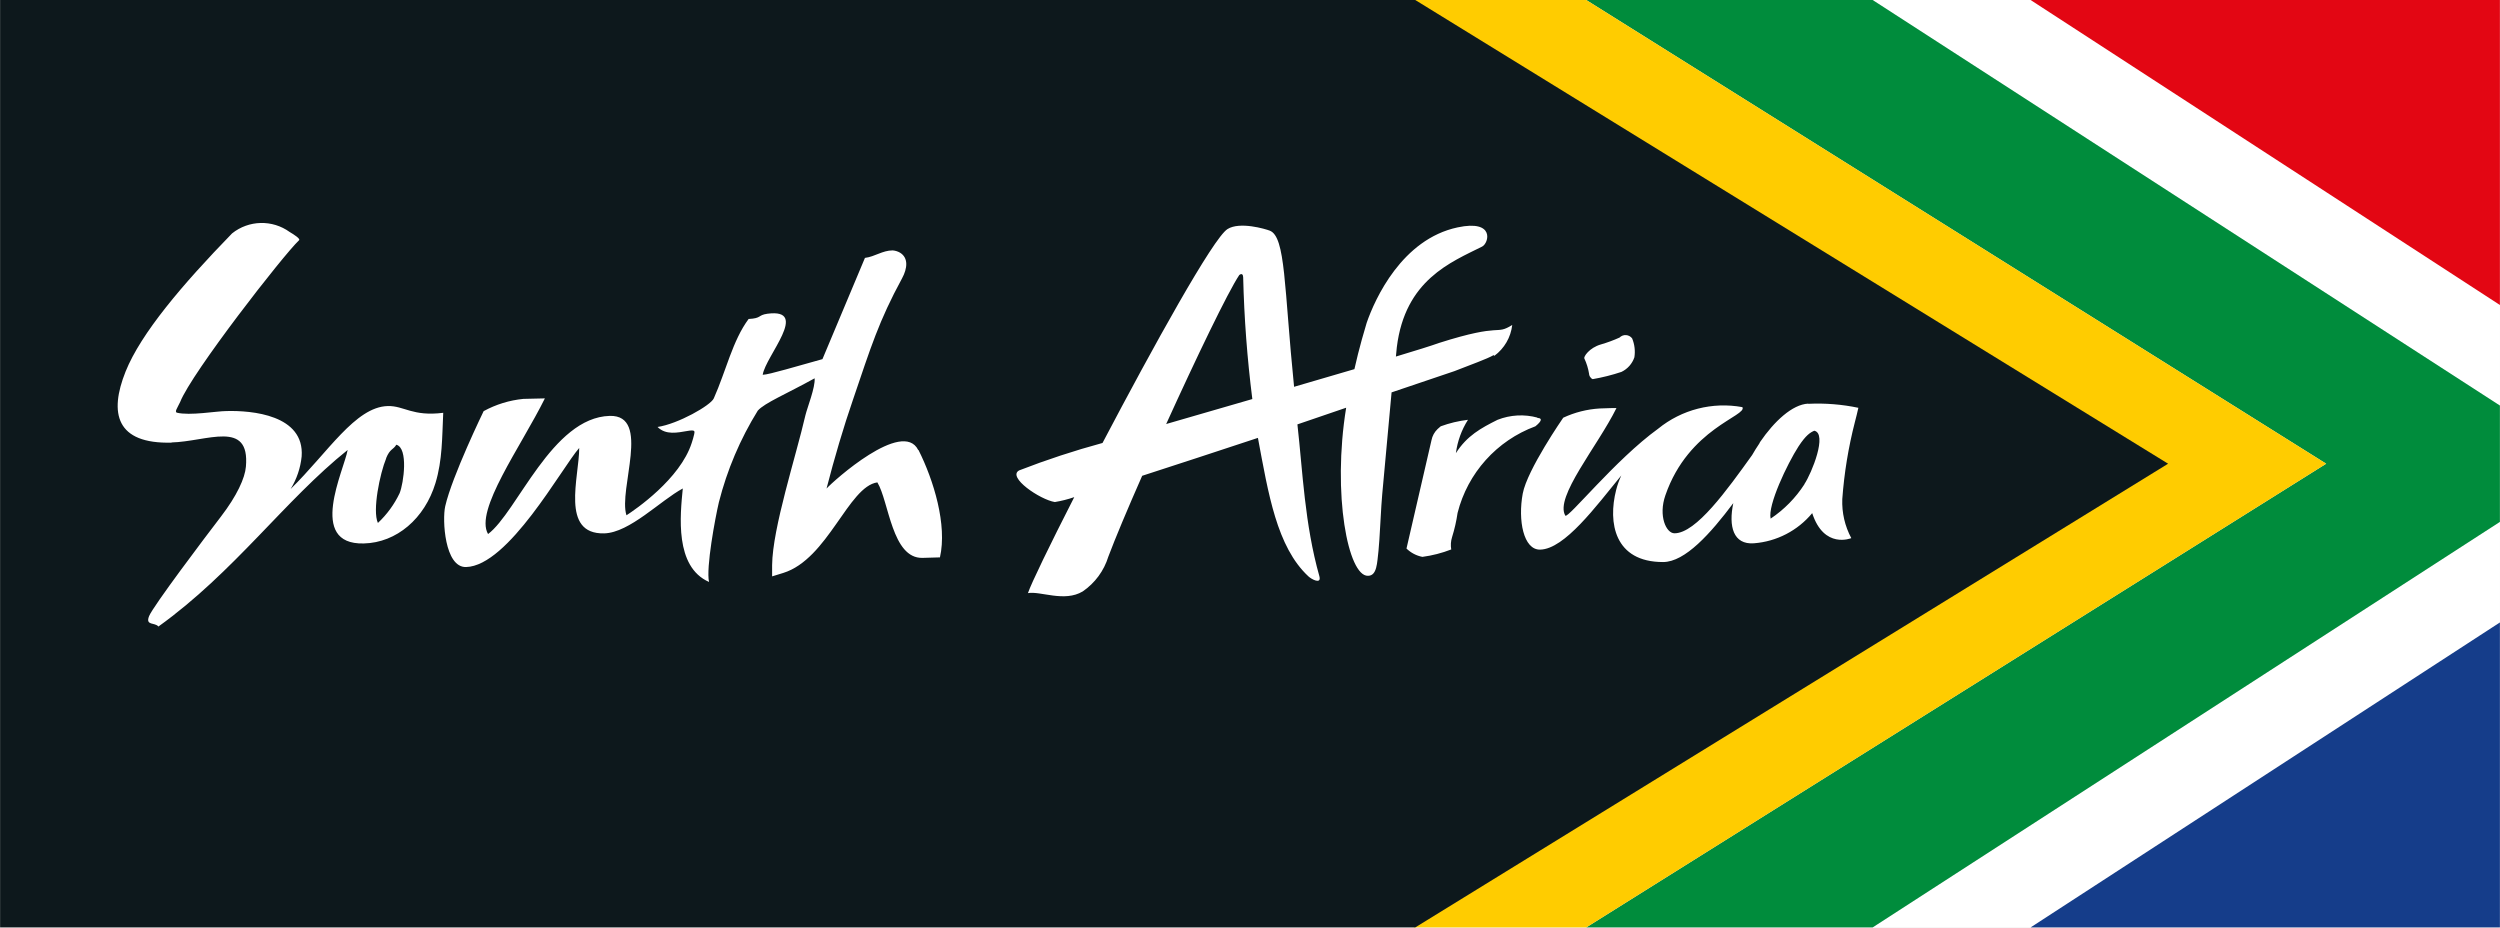
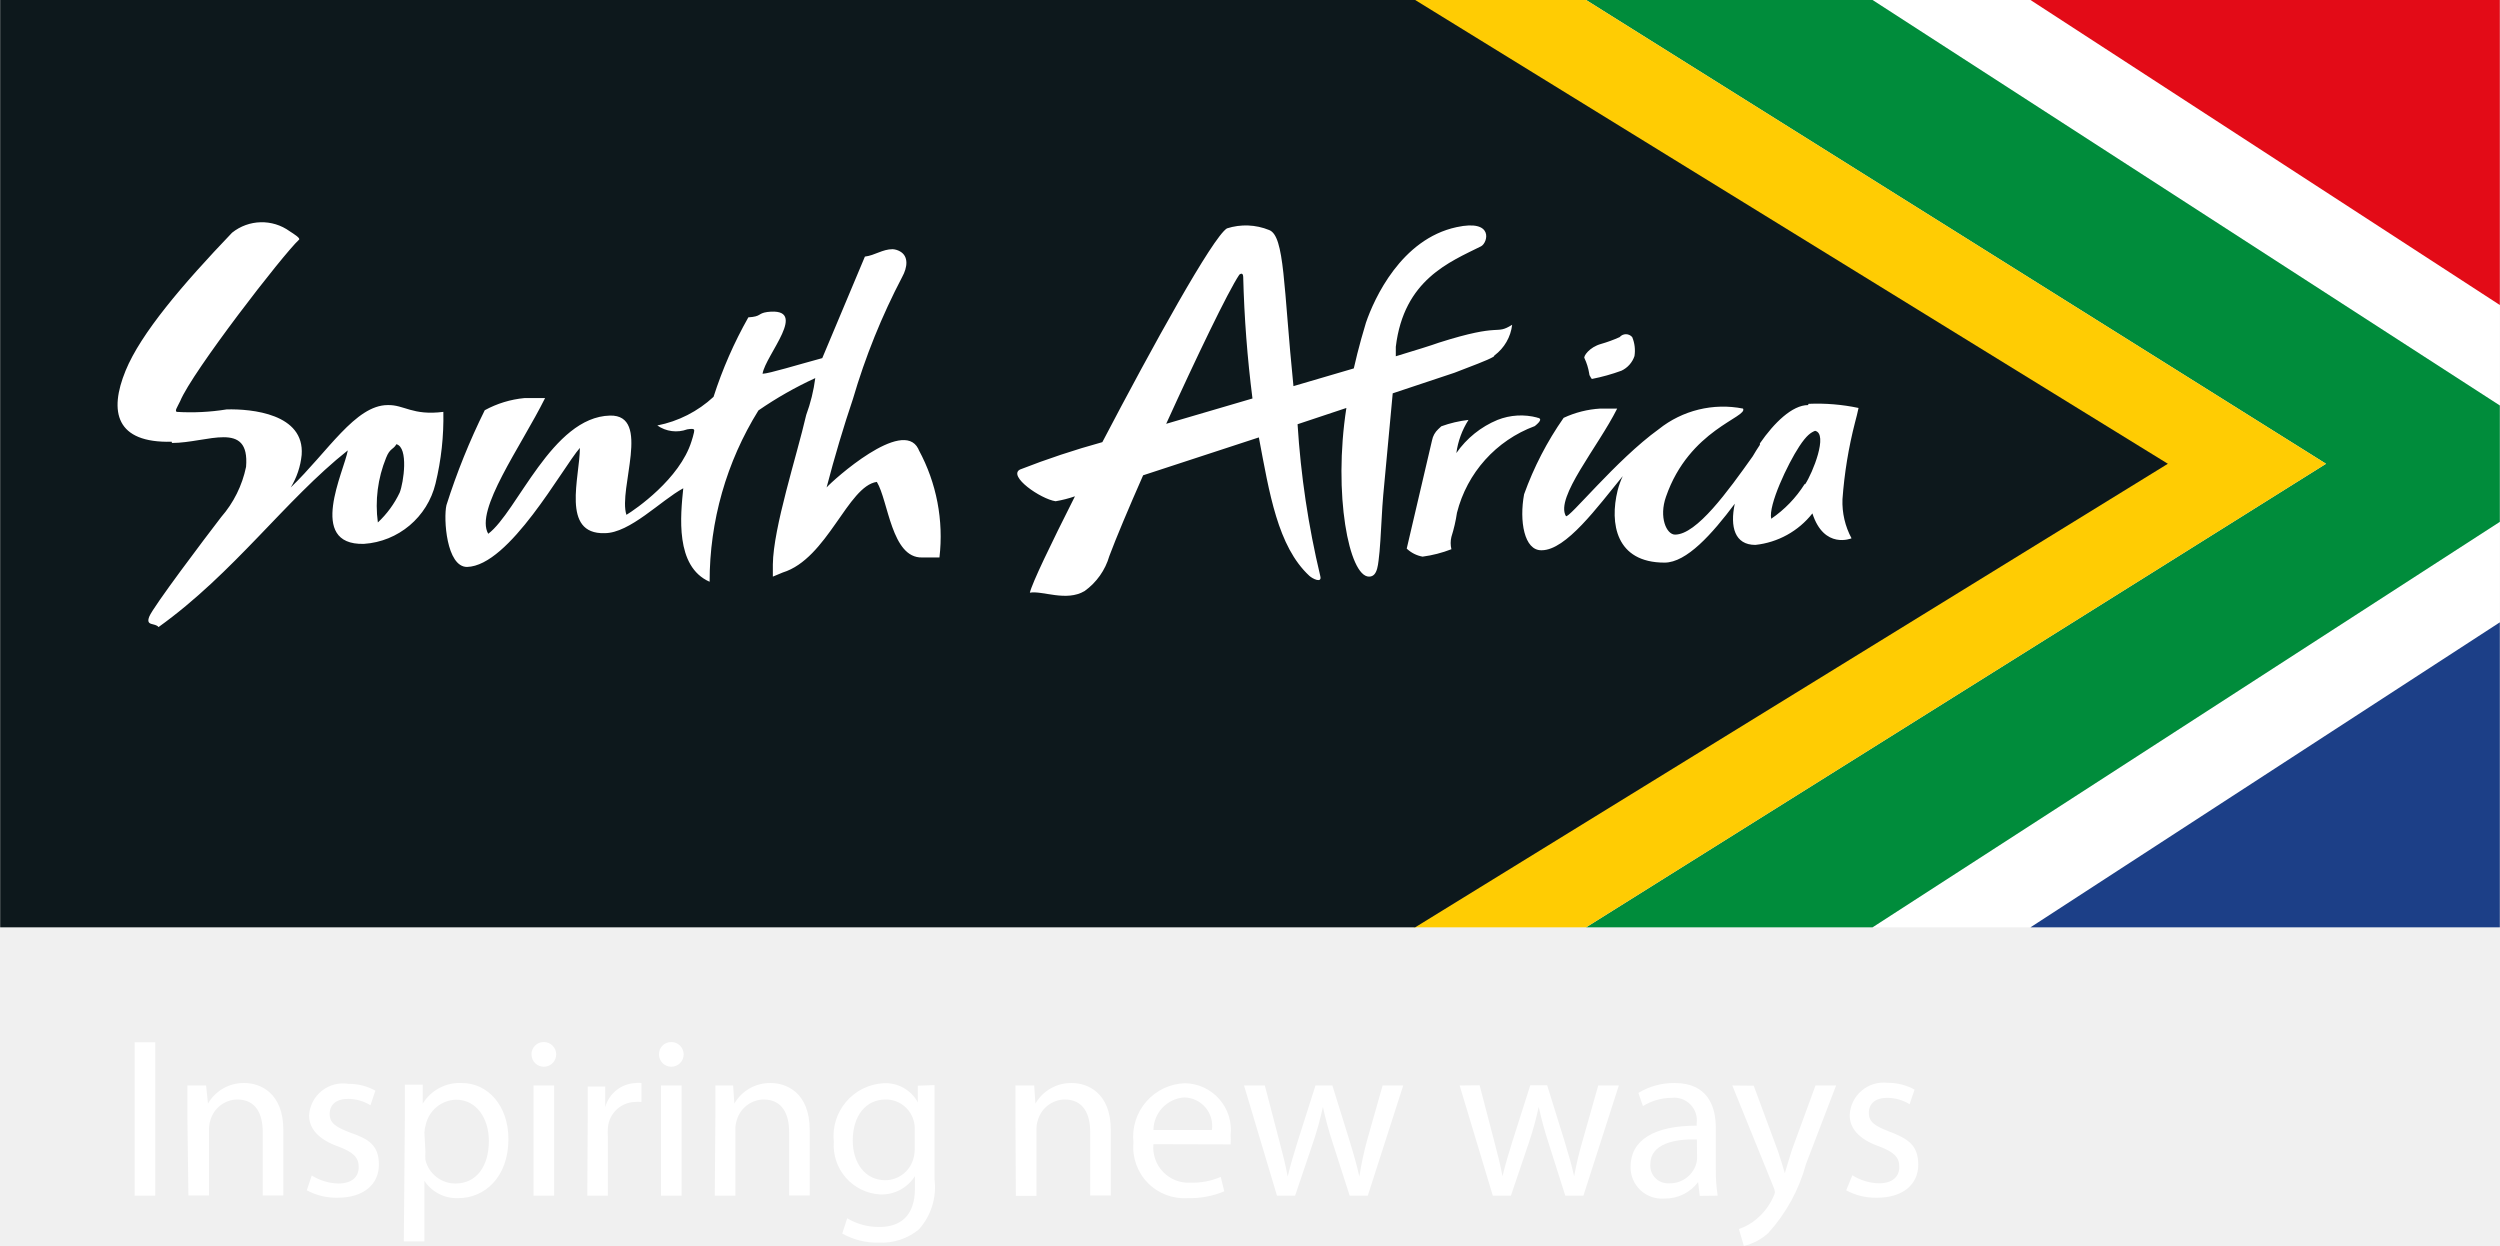
- <svg xmlns="http://www.w3.org/2000/svg" width="105.83mm" height="39.26mm" viewBox="0 0 300 111.3">
+ <svg xmlns="http://www.w3.org/2000/svg" width="42.82mm" height="21.34mm" viewBox="0 0 121.38 60.5">
  <defs>
-     <style>.a,.g{fill:#fff;}.b{fill:#008c3c;}.b,.c,.d,.e,.f,.g{fill-rule:evenodd;}.c{fill:#fc0;}.d{fill:#153d8a;}.e{fill:#e30613;}.f{fill:#0d181c;}</style>
+     <style>.a,.g{fill:#fff;}.b{fill:#008c3b;}.b,.c,.d,.e,.f,.g{fill-rule:evenodd;}.c{fill:#ffcc03;}.d{fill:#1c3f87;}.e{fill:#e30b17;}.f{fill:#0d181c;}</style>
  </defs>
-   <polygon class="a" points="224.73 0 300 48.67 300 36.6 243.68 0 224.73 0" />
-   <polygon class="a" points="243.68 111.3 300 74.7 300 62.63 224.72 111.3 243.68 111.3" />
-   <polygon class="b" points="279.15 55.65 190.35 111.3 224.72 111.3 300 62.63 300 48.67 224.72 0 190.35 0 279.15 55.65" />
-   <polygon class="c" points="259.98 55.65 169.63 111.3 190.35 111.3 279.15 55.65 190.35 0 169.63 0 259.98 55.65" />
-   <polygon class="d" points="300 111.3 300 74.7 243.68 111.3 300 111.3" />
-   <polygon class="e" points="300 0 243.68 0 300 36.6 300 0" />
-   <polygon class="f" points="0 111.3 169.83 111.3 260.18 55.65 169.83 0 0 0 0 111.3" />
-   <path class="g" d="M184.51,50.12a7.62,7.62,0,0,0-4.8.26c-2,1-3.67,1.91-5,4a9.8,9.8,0,0,1,1.45-4,14.31,14.31,0,0,0-3.27.78c-.12.12-.24.19-.38.33a2.52,2.52,0,0,0-.73,1.34l-3,13a3.76,3.76,0,0,0,1.91,1,15.1,15.1,0,0,0,3.46-.89,3.13,3.13,0,0,1,.1-1.48,18.75,18.75,0,0,0,.66-2.9,15,15,0,0,1,9.34-10.4c.78-.63.86-1,.23-1m6.44-4.8a.49.49,0,0,0,.21.14,23.38,23.38,0,0,0,3.45-.87,3,3,0,0,0,1.55-1.75,4.23,4.23,0,0,0-.27-2.27,1,1,0,0,0-1.51-.1,16.51,16.51,0,0,1-2.22.82c-1.42.4-2.14,1.51-2,1.7a6.87,6.87,0,0,1,.56,1.82.72.72,0,0,0,.24.51m-51,5.55c3.6-7.92,7.42-15.87,8.78-17.9,0,0,.44-.39.47.26a143.77,143.77,0,0,0,1.1,14.62l-10.35,3m39.4-8.19A5.36,5.36,0,0,0,181.47,39c-2.1,1.3-1-.32-8.79,2.16-.88.32-2.71.89-5.17,1.63l.11-1.13c1-8.07,6.49-10.19,10.24-12.07.81-.41,1.57-3.27-2.95-2.3C168.25,28.71,165,35.84,164,38.75l-.58,2c-.32,1.15-.62,2.34-.89,3.55l-7.24,2.12c-1.21-11.95-1-18-2.92-18.74-.52-.2-3.59-1.12-5.07-.19-1.71,1.07-8.9,14.07-15,25.67a100,100,0,0,0-10,3.29c-1.5.8,2.51,3.52,4.28,3.8a14.52,14.52,0,0,0,2.33-.59c-2.95,5.78-5.17,10.36-5.56,11.52,1.5-.27,4.37,1.12,6.57-.2a7.85,7.85,0,0,0,3.08-4.18c.82-2.18,2.3-5.71,4.06-9.7,4.11-1.32,9-2.94,13.89-4.55,1.25,6.65,2.25,13.08,6.06,16.62.37.35,1.58,1,1.32,0-1.78-6.31-2-12.57-2.64-18.24l5.85-2c-1.69,10.41.24,20.26,2.62,20.17,1.09,0,1.09-1.55,1.26-3,.13-1.07.33-5.73.45-6.8l1.12-12.21,7.54-2.55c2.08-.82,3.89-1.45,4.7-1.92m37.75,5.82c-1.9.1-4.07,2.12-5.77,4.61l-.09.18c-.3.44-.59.91-.86,1.38-3,4.18-6.72,9.39-9.32,9.39-1,0-1.95-2.09-1.09-4.56,2.79-8.08,9.88-9.53,9.24-10.58a12.45,12.45,0,0,0-10.11,2.59c-5.13,3.71-10.84,10.85-11.14,10.43-1.3-2.22,3.86-8.3,6.14-12.91,0,0-1.24,0-2,.05a12,12,0,0,0-4.39,1.11s-4.33,6.25-4.86,9.11c-.59,3.18.08,6.77,2.1,6.72,2.93-.07,6.69-5.19,9.73-8.9a9.89,9.89,0,0,0-.62,1.74c-1,3.93-.21,8.65,5.63,8.65,2.65,0,5.72-3.45,8.43-7.07-.59,2.8,0,5,2.47,4.82a10.08,10.08,0,0,0,7-3.62c1.42,4.37,4.69,3,4.69,3a9.17,9.17,0,0,1-1.08-4.69,52.32,52.32,0,0,1,1.51-9.23c.16-.6.3-1.18.42-1.72a23.81,23.81,0,0,0-6-.48m-.47,9.65a14.24,14.24,0,0,1-4.06,4.13c-.37-1.6,2-6.58,3.35-8.67.89-1.35,1.4-1.67,1.89-1.88,1.6.35-.3,5.07-1.19,6.41m-196-5C24.84,53,30,50.31,29.5,56c-.11,1.37-1.08,3.5-3,6s-8.15,10.76-8.62,11.94.69.72,1.12,1.25C28.08,68.68,34.2,60,41.71,54c-.43,2.43-4.89,11.39,1.93,11.22,3.95-.09,7.32-3,8.61-7.25.84-2.77.79-5.48.93-8.43-3.71.47-4.69-.86-6.66-.81-3.89.1-7.2,5.6-11.65,9.95a9.25,9.25,0,0,0,1.32-3.9c.36-5-6-5.53-9-5.45-1.2,0-4.43.59-6,.19-.22-.17,0-.41.42-1.28C23,44.72,34,30.6,35.87,28.84c.23-.16-.61-.7-1.12-1a5.71,5.71,0,0,0-6.91.17c-6,6.17-10.94,12-12.78,16.58-2,5-1.15,8.71,5.55,8.53M46.32,55c.48-1.18.86-1,1.23-1.63,1.47.4.88,4.62.4,5.81a11.87,11.87,0,0,1-2.61,3.58c-.68-1.49.24-5.93,1-7.77M110.18,54c-1.87-3.74-10.19,3.73-11,4.63.93-3.62,2.07-7.47,3.16-10.62,2.18-6.41,3.1-9.44,5.91-14.62.63-1.17.78-2.43-.24-3.06a2.07,2.07,0,0,0-.89-.28c-1.23,0-2.13.75-3.33.9L98.69,43.1c-3,.82-6.38,1.86-7.17,1.88.34-2.25,5.7-8,.57-7.33-1.19.17-.67.55-2.26.63-1.92,2.57-2.72,6.26-4.18,9.53-.37.84-4.3,3.07-6.75,3.43,1,1,2.4.68,3.58.48.92-.16.9,0,.82.38a10.88,10.88,0,0,1-.3,1.06c-1.4,4.34-6.78,8-7.83,8.68-1-3.1,3-12.05-2-11.93-6.94.18-11.12,11.57-14.61,14.18-1.65-2.83,3.91-10.42,6.82-16.28l-2.58.06a12.5,12.5,0,0,0-4.77,1.47s-3.79,7.8-4.61,11.41c-.37,1.61-.07,7.37,2.5,7.3C61,67.92,67.39,56.16,69.5,53.76c0,3.49-2.29,10.38,3,10.25,3.05-.08,6.74-3.94,9.43-5.39-.31,3.2-1,9.4,3.15,11.22-.38-1.68.74-7.69,1.18-9.56a39.18,39.18,0,0,1,4.67-11c.82-.93,3.43-2,6.82-3.88.1,1.06-.89,3.54-1.1,4.42-1.15,5-3.95,13.52-4,18v1.35l1.33-.41c5.37-1.66,7.82-10.38,11.3-10.87,1.39,2.27,1.74,9.17,5.43,9.06l2.08-.06c.89-3.89-.75-9.26-2.57-12.88" />
+   <path class="a" d="M60.4,52.71,62,58.06h.88l.86-2.54a15.82,15.82,0,0,0,.49-1.77h0a17.82,17.82,0,0,0,.48,1.76l.82,2.55h.88l1.72-5.35h-1l-.76,2.68A16.08,16.08,0,0,0,66,57.13h0c-.12-.54-.28-1.1-.48-1.75l-.83-2.67h-.82L63,55.44c-.18.57-.35,1.15-.48,1.69h0c-.1-.55-.24-1.1-.4-1.7l-.71-2.72ZM56,54.87a1.61,1.61,0,0,1,1.49-1.58,1.38,1.38,0,0,1,1.35,1.58Zm3.75.7a3.67,3.67,0,0,0,0-.45,2.27,2.27,0,0,0-2.21-2.52,2.6,2.6,0,0,0-2.51,2.88,2.48,2.48,0,0,0,2.63,2.7,4.33,4.33,0,0,0,1.78-.33l-.17-.7a3.52,3.52,0,0,1-1.48.28A1.71,1.71,0,0,1,56,55.56Zm-10.43,2.5h1V54.84a1.4,1.4,0,0,1,.07-.45,1.38,1.38,0,0,1,1.3-1c.92,0,1.24.72,1.24,1.58v3.08h1V54.87c0-1.83-1.15-2.28-1.89-2.28a2,2,0,0,0-1.77,1h0l-.06-.88H49.3c0,.44,0,.89,0,1.45Zm-4.91-2.28a1.69,1.69,0,0,1-.08.52,1.42,1.42,0,0,1-1.35,1c-1,0-1.58-.87-1.58-1.92,0-1.24.66-2,1.59-2a1.4,1.4,0,0,1,1.36,1,1.38,1.38,0,0,1,.06.44Zm.15-3.07,0,.81h0a1.78,1.78,0,0,0-1.67-.93,2.57,2.57,0,0,0-2.41,2.84A2.39,2.39,0,0,0,42.72,58a1.91,1.91,0,0,0,1.7-.89h0v.6c0,1.35-.73,1.87-1.72,1.87a3,3,0,0,1-1.57-.42l-.24.74a3.45,3.45,0,0,0,1.78.44,2.83,2.83,0,0,0,1.94-.64,3.07,3.07,0,0,0,.76-2.44v-3.1c0-.65,0-1.08,0-1.47ZM34.7,58.06h1V54.84a1.4,1.4,0,0,1,.07-.45,1.38,1.38,0,0,1,1.3-1c.92,0,1.24.72,1.24,1.58v3.08h1V54.87c0-1.83-1.15-2.28-1.89-2.28a2,2,0,0,0-1.77,1h0l-.06-.88h-.86c0,.44,0,.89,0,1.45ZM32.6,50.6a.59.59,0,0,0-.61.61.6.6,0,1,0,.61-.61Zm.49,7.46V52.71h-1v5.35Zm-4.58,0h1V55.21a2.74,2.74,0,0,1,0-.45,1.36,1.36,0,0,1,1.3-1.25,1.46,1.46,0,0,1,.33,0v-.92a1.05,1.05,0,0,0-.28,0,1.6,1.6,0,0,0-1.48,1.17h0l0-1h-.85c0,.5,0,1,0,1.67Zm-2.1-7.46a.59.59,0,0,0-.61.61.6.6,0,1,0,.61-.61Zm.49,7.46V52.71h-1v5.35ZM20.6,55a1.58,1.58,0,0,1,.07-.4,1.55,1.55,0,0,1,1.47-1.2c1,0,1.59.92,1.59,2,0,1.23-.6,2.07-1.62,2.07a1.5,1.5,0,0,1-1.46-1.14,2.19,2.19,0,0,1,0-.4Zm-1,5.28h1V57.34h0a1.88,1.88,0,0,0,1.65.84c1.26,0,2.43-1,2.43-2.87,0-1.62-1-2.72-2.26-2.72a2.1,2.1,0,0,0-1.9,1h0l0-.92h-.87c0,.51,0,1.06,0,1.75ZM14.89,57.8a3,3,0,0,0,1.5.36c1.27,0,2-.66,2-1.6S17.91,55.31,17,55c-.7-.27-1-.46-1-.91s.32-.73.89-.73a2.08,2.08,0,0,1,1.09.31l.24-.71a2.67,2.67,0,0,0-1.31-.33A1.65,1.65,0,0,0,15,54.16c0,.64.45,1.17,1.41,1.51.72.27,1,.52,1,1s-.33.8-1,.8a2.55,2.55,0,0,1-1.28-.39Zm-5.75.25h1V54.84a1.4,1.4,0,0,1,.07-.45,1.38,1.38,0,0,1,1.3-1c.92,0,1.24.72,1.24,1.58v3.08h1V54.87c0-1.83-1.15-2.28-1.89-2.28a2,2,0,0,0-1.77,1h0L10,52.71H9.09c0,.44,0,.89,0,1.45ZM6.53,50.61v7.45h1V50.61Z" />
+   <path class="a" d="M70.87,52.71l1.61,5.35h.88l.86-2.54a15.82,15.82,0,0,0,.49-1.77h0a17.82,17.82,0,0,0,.48,1.76L76,58.06h.88l1.72-5.35h-1l-.76,2.68a16.08,16.08,0,0,0-.41,1.73h0c-.12-.54-.28-1.1-.48-1.75l-.83-2.67h-.82l-.87,2.73c-.18.57-.35,1.15-.48,1.69h0c-.1-.55-.24-1.1-.4-1.7l-.71-2.72Z" />
+   <path class="a" d="M82.4,56.26a1,1,0,0,1-.06.31,1.33,1.33,0,0,1-1.29.89.86.86,0,0,1-.92-.93c0-1,1.2-1.23,2.26-1.2Zm1,1.8a7.53,7.53,0,0,1-.09-1.28v-2c0-1.07-.4-2.19-2-2.19a3.32,3.32,0,0,0-1.76.48l.22.64a2.66,2.66,0,0,1,1.39-.4,1.1,1.1,0,0,1,1.22,1.24v.11c-2.07,0-3.21.7-3.21,2a1.52,1.52,0,0,0,1.64,1.54,2,2,0,0,0,1.64-.8h0l.08.67Z" />
+   <path class="a" d="M89.64,57.8a3,3,0,0,0,1.5.36c1.27,0,2-.66,2-1.6s-.48-1.26-1.4-1.61c-.7-.27-1-.46-1-.91s.32-.73.89-.73a2.08,2.08,0,0,1,1.09.31l.24-.71a2.67,2.67,0,0,0-1.31-.33,1.65,1.65,0,0,0-1.84,1.57c0,.64.45,1.17,1.41,1.51.72.27,1,.52,1,1s-.33.8-1,.8a2.55,2.55,0,0,1-1.28-.39Zm-5.53-5.09,2,4.93a.85.85,0,0,1,.07.25.7.7,0,0,1-.08.23,3,3,0,0,1-.82,1.08,2.57,2.57,0,0,1-.85.48l.24.82a2.63,2.63,0,0,0,1.19-.63,8.14,8.14,0,0,0,1.83-3.35l1.46-3.81h-1L87,55.85c-.13.39-.24.8-.34,1.12h0c-.09-.32-.22-.74-.34-1.09l-1.17-3.16Z" />
+   <polygon class="a" points="90.92 0 121.38 19.69 121.38 14.81 98.59 0 90.92 0" />
+   <polygon class="a" points="98.59 45.03 121.38 30.22 121.38 25.34 90.92 45.03 98.59 45.03" />
+   <polygon class="b" points="112.94 22.52 77.01 45.03 90.92 45.03 121.38 25.34 121.38 19.69 90.92 0 77.01 0 112.94 22.52" />
+   <polygon class="c" points="105.18 22.52 68.63 45.03 77.01 45.03 112.94 22.52 77.01 0 68.63 0 105.18 22.52" />
+   <polygon class="d" points="121.38 45.03 121.38 30.22 98.59 45.03 121.38 45.03" />
+   <polygon class="e" points="121.38 0 98.59 0 121.38 14.81 121.38 0" />
+   <polygon class="f" points="0 45.03 68.71 45.03 105.26 22.52 68.71 0 0 0 0 45.03" />
+   <path class="g" d="M74.65,20.28a3.09,3.09,0,0,0-1.94.11,4.55,4.55,0,0,0-2,1.61,4,4,0,0,1,.59-1.61,5.79,5.79,0,0,0-1.32.31l-.15.14a1,1,0,0,0-.3.54L68.3,26.64a1.51,1.51,0,0,0,.77.39,6.07,6.07,0,0,0,1.4-.36,1.27,1.27,0,0,1,0-.6,7.55,7.55,0,0,0,.27-1.17,6.07,6.07,0,0,1,3.78-4.21c.31-.25.35-.39.09-.41m2.61-1.94.08.06A9.46,9.46,0,0,0,78.73,18a1.21,1.21,0,0,0,.63-.71,1.71,1.71,0,0,0-.11-.92.4.4,0,0,0-.61,0,6.68,6.68,0,0,1-.9.33c-.58.16-.87.61-.81.69a2.77,2.77,0,0,1,.23.74.3.3,0,0,0,.1.21M56.62,20.58c1.46-3.21,3-6.42,3.55-7.24,0,0,.18-.16.19.1a58.16,58.16,0,0,0,.45,5.91l-4.19,1.23m15.94-3.32a2.17,2.17,0,0,0,.86-1.49c-.85.53-.42-.13-3.56.87-.36.13-1.1.36-2.09.66l0-.46c.39-3.26,2.62-4.12,4.14-4.88.33-.17.64-1.33-1.19-.93-2.69.58-4,3.47-4.4,4.64l-.23.79c-.13.46-.25.95-.36,1.43l-2.93.86c-.49-4.83-.42-7.29-1.18-7.58a3,3,0,0,0-2.05-.08c-.69.43-3.6,5.7-6.05,10.38a40.52,40.52,0,0,0-4,1.33c-.6.32,1,1.43,1.73,1.54a5.88,5.88,0,0,0,.94-.24C51,26.46,50.11,28.31,50,28.78c.61-.11,1.77.45,2.66-.08A3.18,3.18,0,0,0,53.86,27c.33-.88.93-2.31,1.64-3.92,1.66-.54,3.65-1.19,5.62-1.84.51,2.69.91,5.29,2.45,6.72.15.14.64.39.53,0A43.24,43.24,0,0,1,63,20.6l2.37-.79C64.72,24,65.5,28,66.47,28c.44,0,.44-.63.51-1.21.05-.43.13-2.32.18-2.75l.46-4.94,3-1c.84-.33,1.58-.59,1.9-.78m15.27,2.35c-.77,0-1.65.86-2.34,1.86l0,.07c-.12.18-.24.37-.35.56-1.2,1.69-2.72,3.8-3.77,3.8-.42,0-.79-.85-.44-1.84,1.13-3.27,4-3.86,3.74-4.28a5,5,0,0,0-4.09,1c-2.08,1.5-4.39,4.39-4.51,4.22-.53-.9,1.56-3.36,2.49-5.22,0,0-.5,0-.82,0a4.88,4.88,0,0,0-1.78.45A15.78,15.78,0,0,0,74,24c-.24,1.29,0,2.74.85,2.72,1.19,0,2.71-2.1,3.94-3.6a4,4,0,0,0-.25.7c-.39,1.59-.09,3.5,2.28,3.5,1.07,0,2.31-1.39,3.41-2.86-.24,1.13,0,2,1,2A4.07,4.07,0,0,0,88,24.93c.57,1.77,1.9,1.21,1.9,1.21a3.71,3.71,0,0,1-.44-1.9,21.07,21.07,0,0,1,.61-3.73c.07-.24.12-.48.17-.7a9.68,9.68,0,0,0-2.43-.2m-.19,3.9A5.74,5.74,0,0,1,86,25.19c-.15-.65.8-2.66,1.36-3.51.36-.55.57-.68.77-.76.65.14-.12,2.05-.48,2.59m-79.31-2c1.72,0,3.79-1.13,3.6,1.16a5.37,5.37,0,0,1-1.21,2.44c-.77,1-3.3,4.35-3.49,4.83s.28.29.45.51c3.67-2.63,6.15-6.17,9.19-8.58-.17,1-2,4.61.78,4.54a3.84,3.84,0,0,0,3.48-2.93A13.53,13.53,0,0,0,21.52,20c-1.5.19-1.9-.35-2.7-.33-1.57,0-2.91,2.27-4.71,4a3.74,3.74,0,0,0,.53-1.58c.15-2-2.43-2.24-3.64-2.21A11,11,0,0,1,8.57,20c-.09-.07,0-.17.17-.52.58-1.42,5-7.13,5.77-7.84.09-.07-.25-.28-.45-.41a2.31,2.31,0,0,0-2.8.07C8.85,13.82,6.83,16.19,6.09,18c-.82,2-.47,3.52,2.24,3.45m10.41.78c.19-.48.35-.39.5-.66.6.16.35,1.87.16,2.35a4.8,4.8,0,0,1-1.06,1.45,6.15,6.15,0,0,1,.4-3.14m25.84-.44c-.76-1.51-4.12,1.51-4.45,1.88.38-1.46.84-3,1.28-4.3a32.39,32.39,0,0,1,2.39-5.92c.26-.47.32-1-.1-1.24a.84.84,0,0,0-.36-.11c-.5,0-.86.3-1.35.36l-2.07,4.93c-1.22.33-2.58.75-2.9.76.14-.91,2.31-3.25.23-3-.48.07-.27.22-.92.26a20.69,20.69,0,0,0-1.69,3.86,5.6,5.6,0,0,1-2.73,1.39,1.58,1.58,0,0,0,1.45.19c.37-.06.36,0,.33.15a4.41,4.41,0,0,1-.12.43C33,23.26,30.84,24.74,30.41,25c-.41-1.25,1.23-4.87-.8-4.82-2.81.07-4.5,4.68-5.91,5.74-.67-1.14,1.58-4.22,2.76-6.59l-1,0a5,5,0,0,0-1.93.59,32.71,32.71,0,0,0-1.86,4.61c-.15.65,0,3,1,3,2.06-.05,4.63-4.81,5.48-5.78,0,1.41-.93,4.2,1.2,4.14,1.23,0,2.73-1.59,3.82-2.18-.13,1.3-.41,3.8,1.28,4.54a15.72,15.72,0,0,1,2.37-8.32,18.26,18.26,0,0,1,2.76-1.57,8.23,8.23,0,0,1-.44,1.79c-.46,2-1.6,5.47-1.62,7.26V28L38,27.8c2.17-.67,3.16-4.2,4.57-4.4.56.92.71,3.71,2.2,3.67l.84,0a8.8,8.8,0,0,0-1-5.21" />
</svg>
